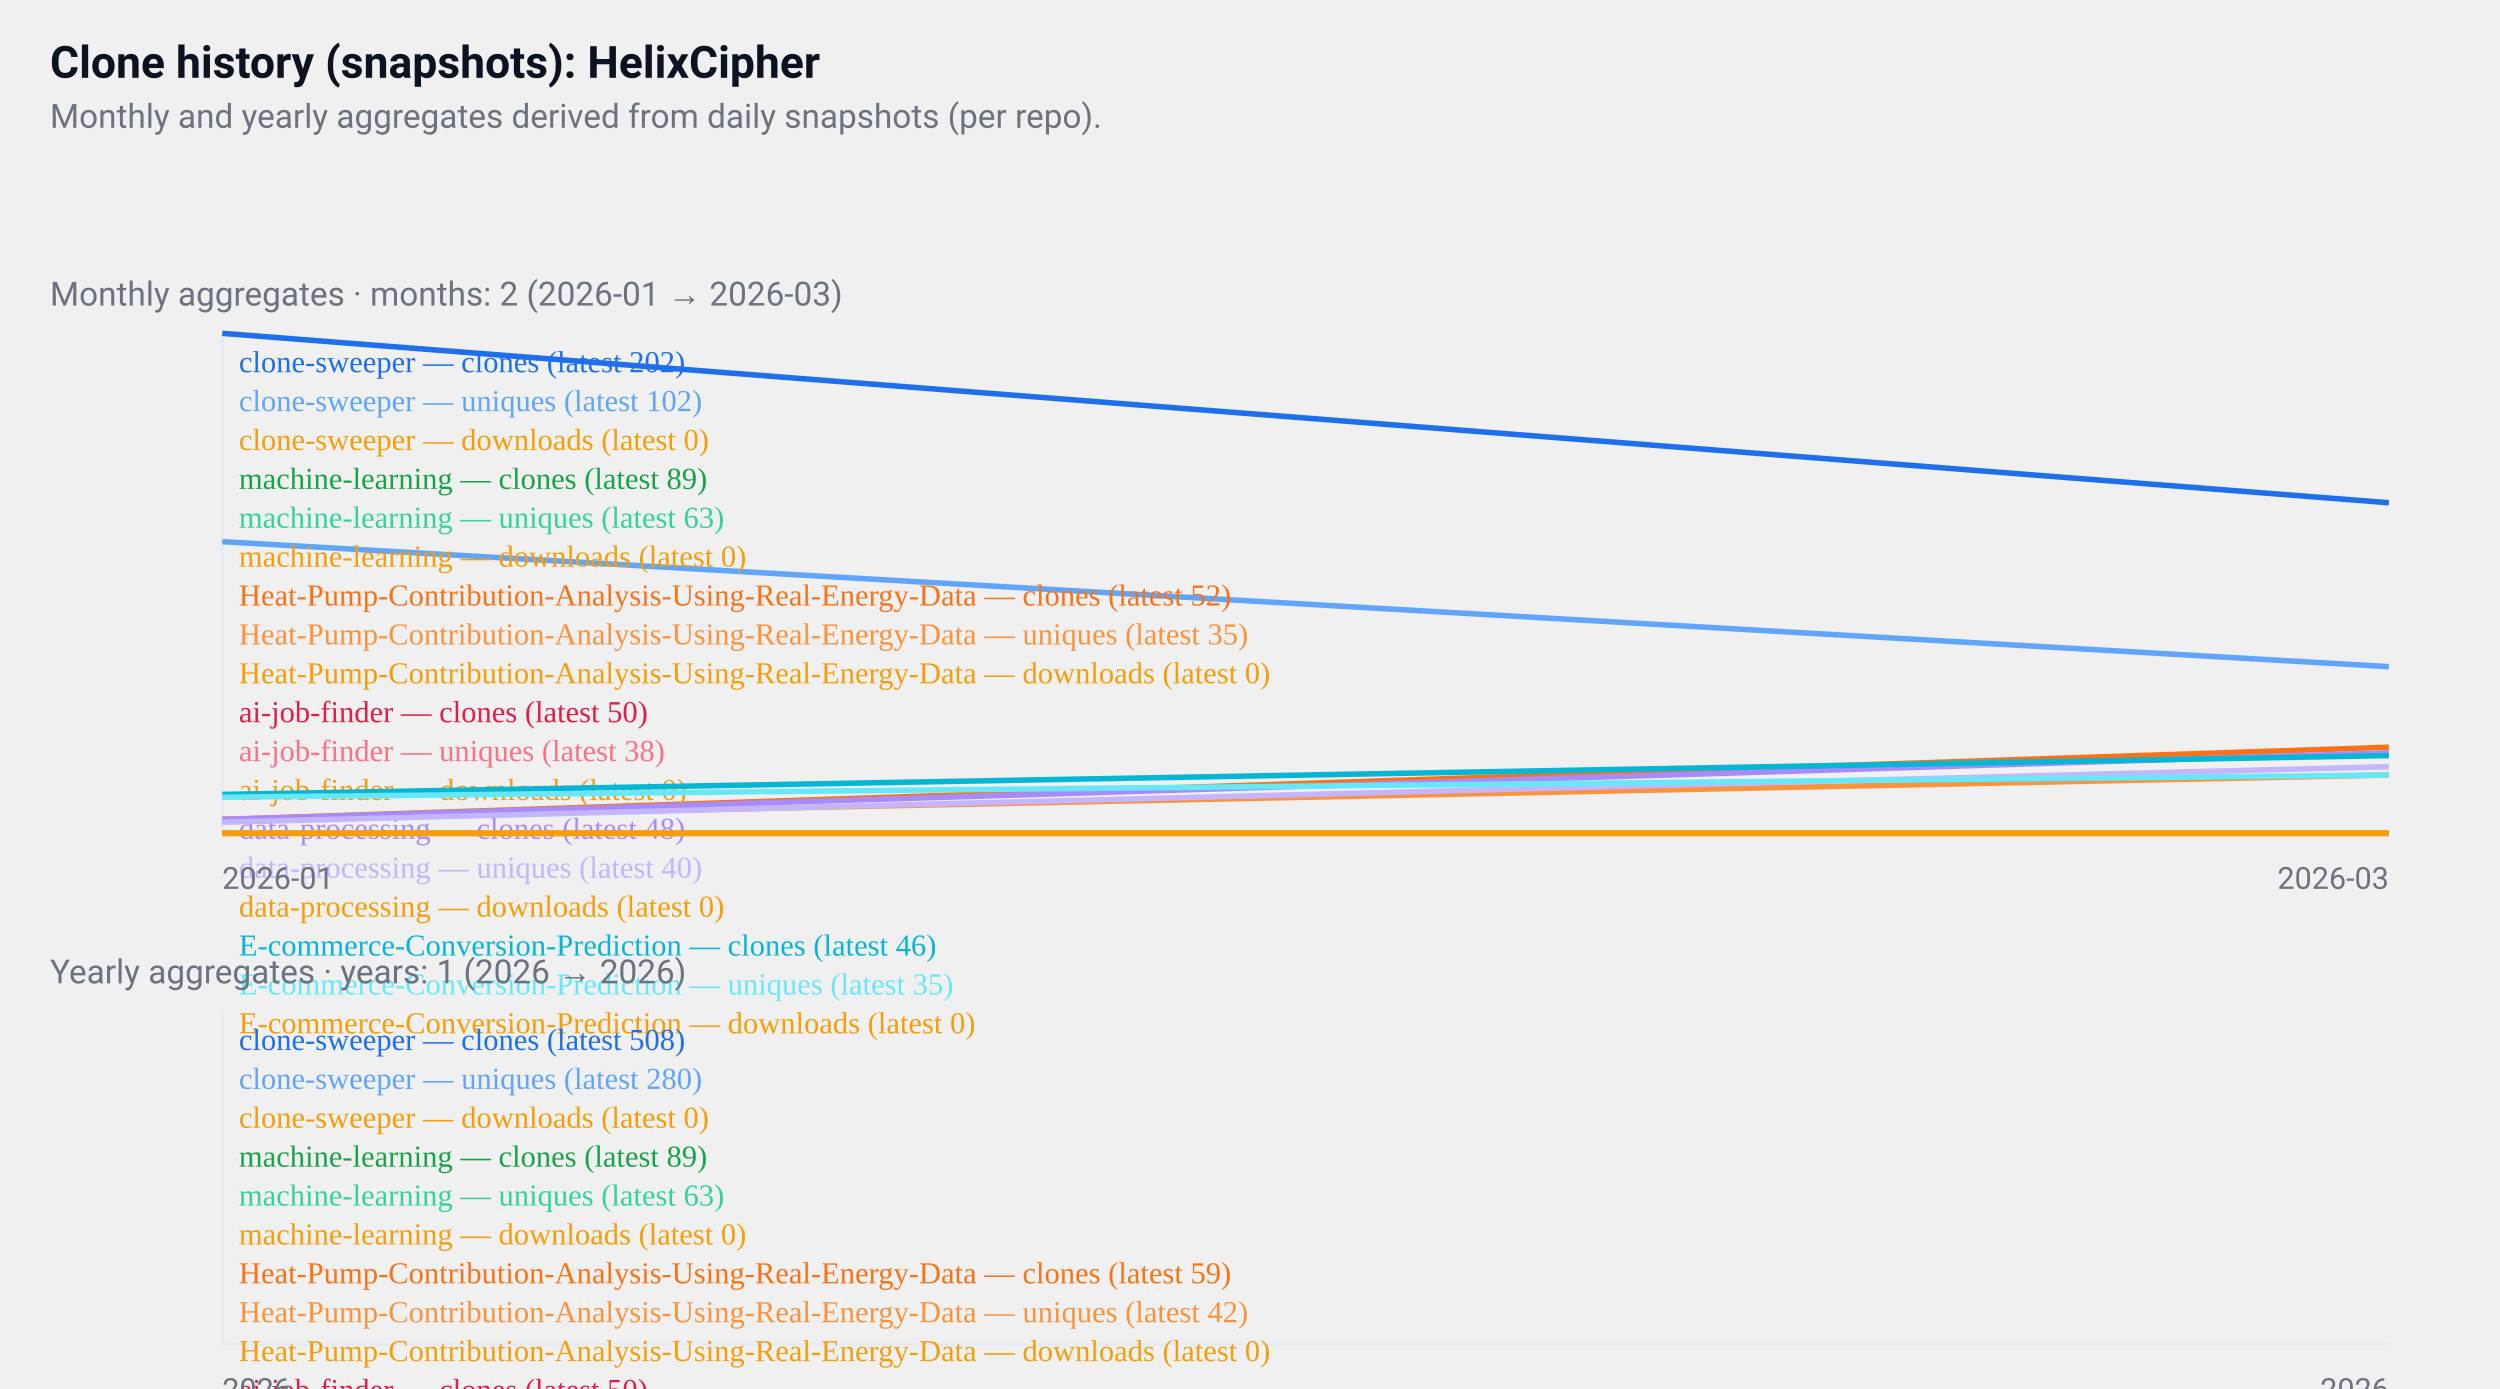
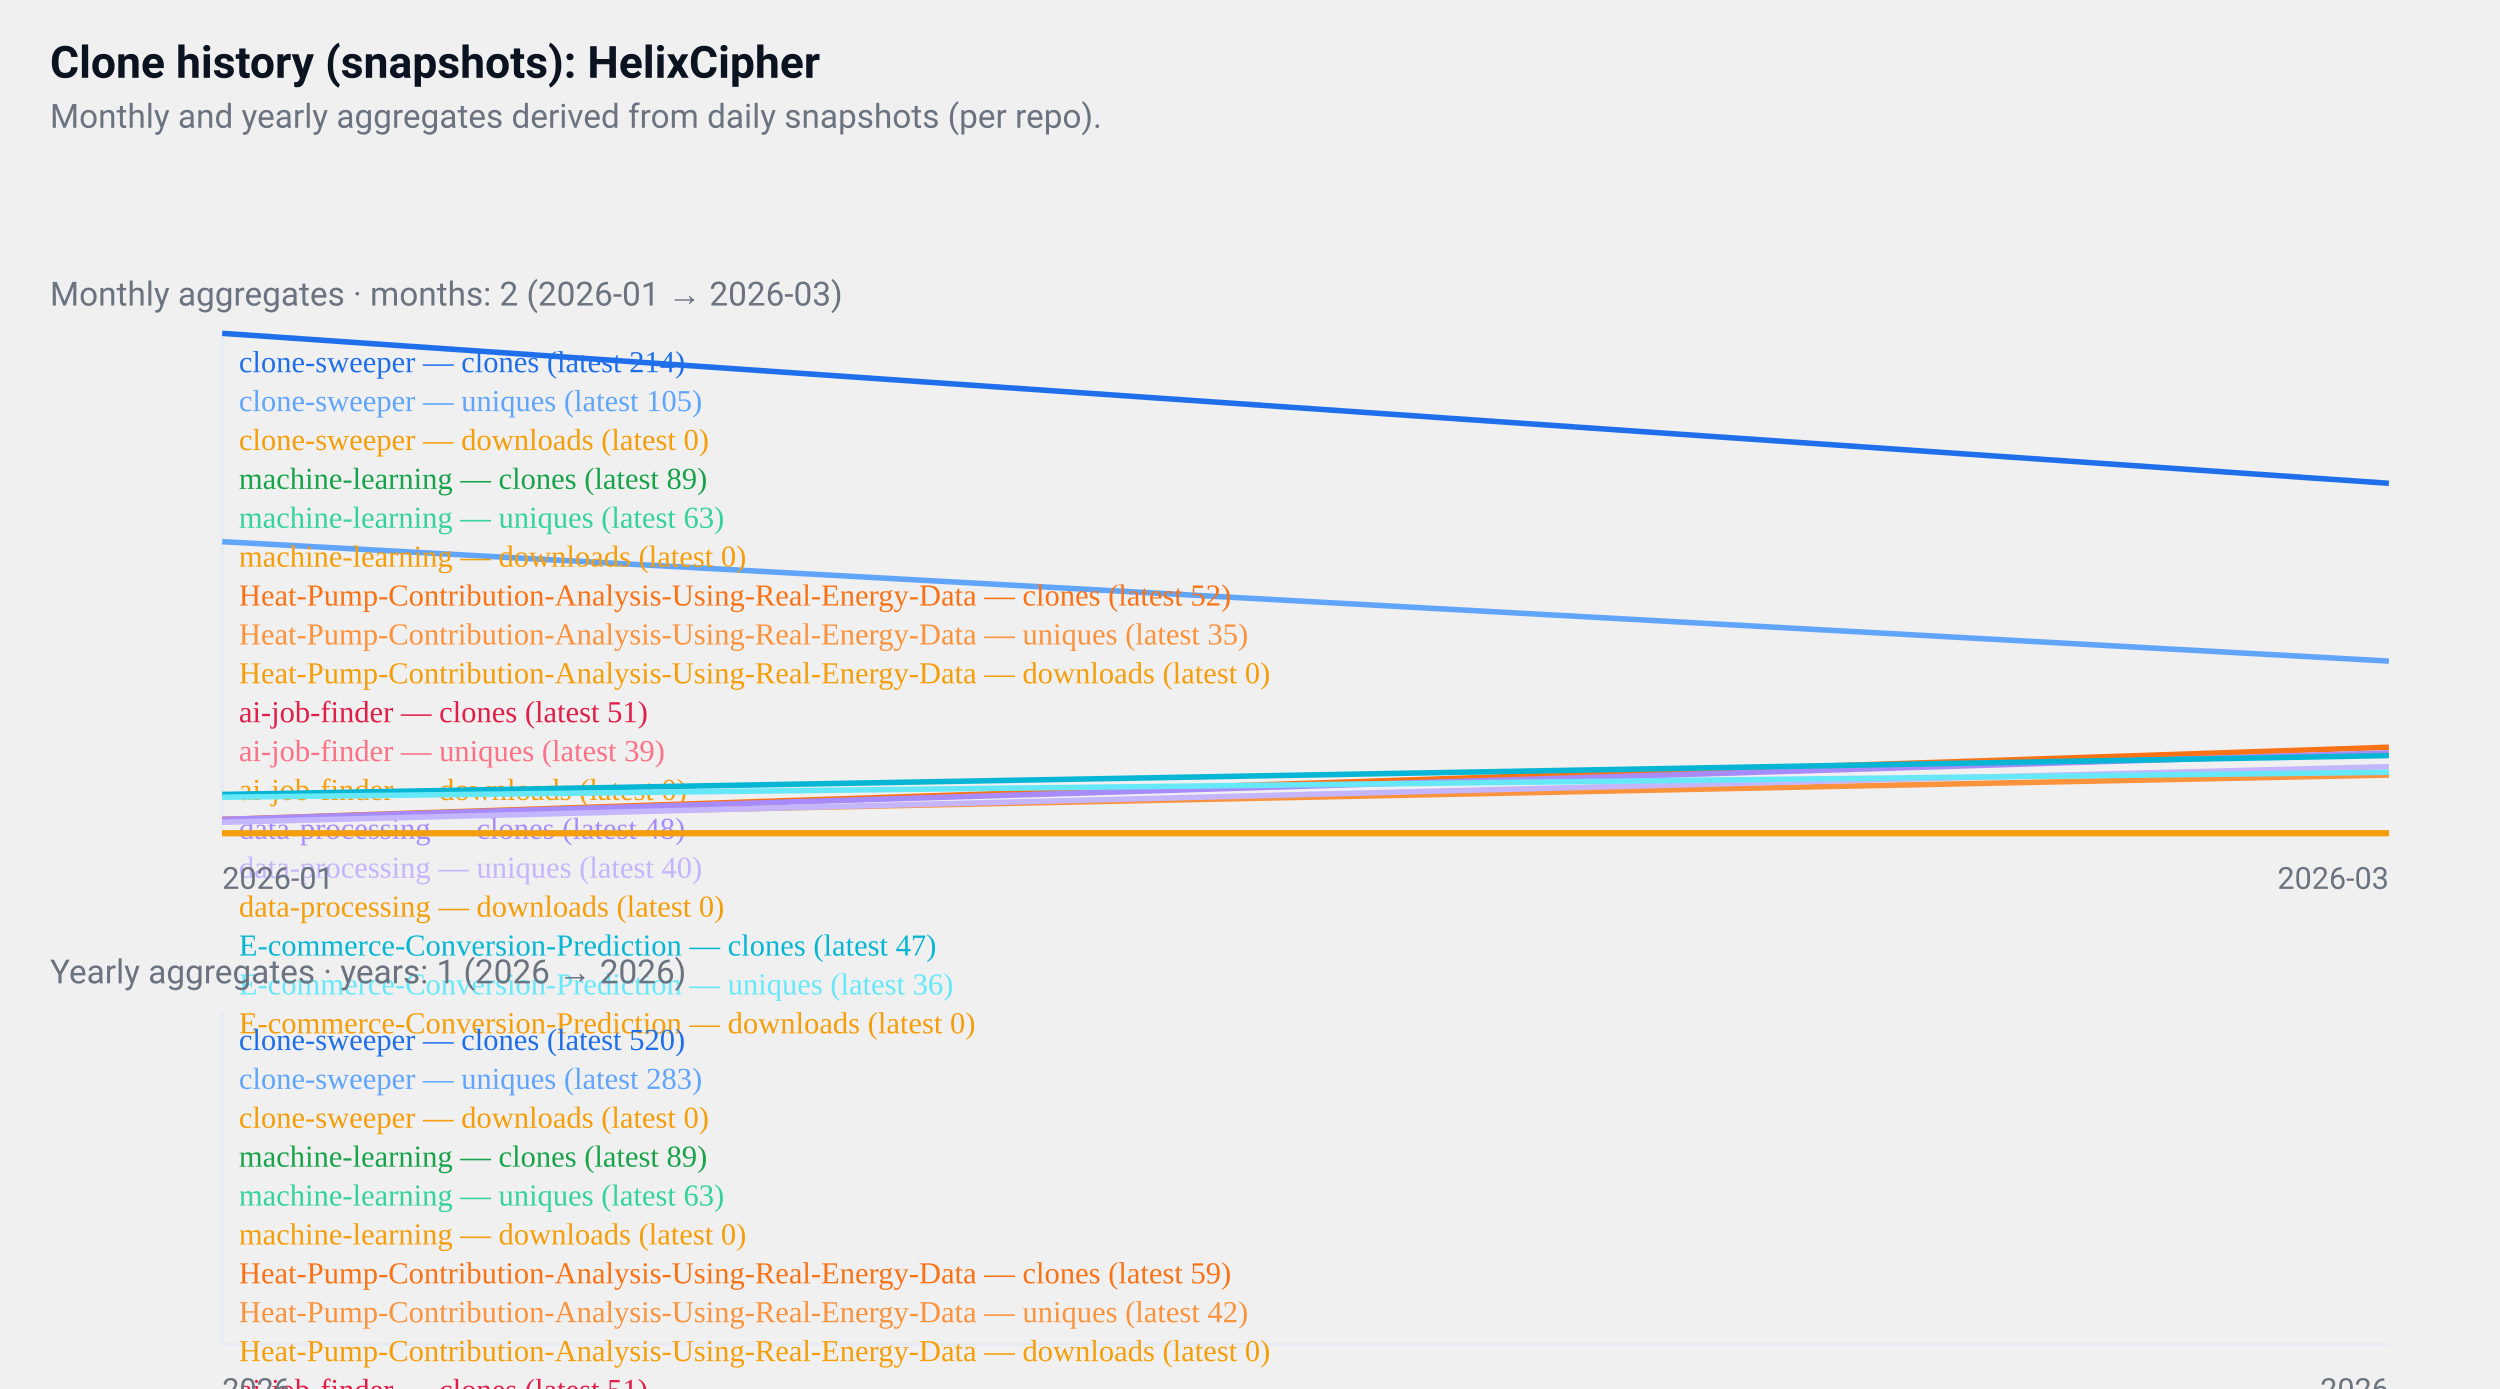
<svg xmlns="http://www.w3.org/2000/svg" width="900" height="500" viewBox="0 0 900 500" role="img" aria-label="GitHub repositories clone history">
  <style>
  .card { font-family: "Segoe UI", Roboto, "Helvetica Neue", Arial, sans-serif; }
  .title { font-weight:700; font-size:16px; fill:#0b1220; }
  .muted { font-size:12px; fill:#6b7280; }
  .axis { font-size:11px; fill:#6b7280; }
  .line { fill:none; stroke-width:2; }
  @media (prefers-color-scheme: dark) {
    .title, .muted, .axis { fill: #ffffff; }
  }
</style>
  <rect x="0" y="0" width="900" height="500" fill="transparent" />
  <text x="18" y="28" class="title card">
  Clone history (snapshots): HelixCipher
</text>
  <text x="18" y="46" class="muted card">
  Monthly and yearly aggregates derived from daily snapshots (per repo).
</text>
  <g transform="translate(0,96)">
    <text x="18" y="14" class="muted card">
    Monthly aggregates · months: 2 (2026-01 → 2026-03)
  </text>
    <line x1="80" y1="24" x2="80" y2="204" stroke="#e6eaf2" />
    <line x1="80" y1="204" x2="860" y2="204" stroke="#e6eaf2" />
-     <polyline points="80,24 860,85" class="line" style="stroke:#1f6feb" />
+     <polyline points="80,24 860,78" class="line" style="stroke:#1f6feb" />
    <text x="86" y="38" class="axis" style="fill:#1f6feb">
-       clone-sweeper — clones (latest 202)
+       clone-sweeper — clones (latest 214)
    </text>
-     <polyline points="80,99 860,144" class="line" style="stroke:#60a5fa" />
+     <polyline points="80,99 860,142" class="line" style="stroke:#60a5fa" />
    <text x="86" y="52" class="axis" style="fill:#60a5fa">
-       clone-sweeper — uniques (latest 102)
+       clone-sweeper — uniques (latest 105)
    </text>
    <polyline points="80,204 860,204" class="line" style="stroke:#f59e0b" />
    <text x="86" y="66" class="axis" style="fill:#f59e0b">
      clone-sweeper — downloads (latest 0)
    </text>
    <polyline points="860,151" class="line" style="stroke:#16a34a" />
    <text x="86" y="80" class="axis" style="fill:#16a34a">
      machine-learning — clones (latest 89)
    </text>
    <polyline points="860,166" class="line" style="stroke:#34d399" />
    <text x="86" y="94" class="axis" style="fill:#34d399">
      machine-learning — uniques (latest 63)
    </text>
    <polyline points="860,204" class="line" style="stroke:#f59e0b" />
    <text x="86" y="108" class="axis" style="fill:#f59e0b">
      machine-learning — downloads (latest 0)
    </text>
    <polyline points="80,199 860,173" class="line" style="stroke:#f97316" />
    <text x="86" y="122" class="axis" style="fill:#f97316">
      Heat-Pump-Contribution-Analysis-Using-Real-Energy-Data — clones (latest 52)
    </text>
    <polyline points="80,199 860,183" class="line" style="stroke:#fb923c" />
    <text x="86" y="136" class="axis" style="fill:#fb923c">
      Heat-Pump-Contribution-Analysis-Using-Real-Energy-Data — uniques (latest 35)
    </text>
    <polyline points="80,204 860,204" class="line" style="stroke:#f59e0b" />
    <text x="86" y="150" class="axis" style="fill:#f59e0b">
      Heat-Pump-Contribution-Analysis-Using-Real-Energy-Data — downloads (latest 0)
    </text>
    <polyline points="860,174" class="line" style="stroke:#e11d48" />
    <text x="86" y="164" class="axis" style="fill:#e11d48">
-       ai-job-finder — clones (latest 50)
+       ai-job-finder — clones (latest 51)
    </text>
    <polyline points="860,181" class="line" style="stroke:#fb7185" />
    <text x="86" y="178" class="axis" style="fill:#fb7185">
-       ai-job-finder — uniques (latest 38)
+       ai-job-finder — uniques (latest 39)
    </text>
    <polyline points="860,204" class="line" style="stroke:#f59e0b" />
    <text x="86" y="192" class="axis" style="fill:#f59e0b">
      ai-job-finder — downloads (latest 0)
    </text>
    <polyline points="80,199 860,175" class="line" style="stroke:#a78bfa" />
    <text x="86" y="206" class="axis" style="fill:#a78bfa">
      data-processing — clones (latest 48)
    </text>
    <polyline points="80,200 860,180" class="line" style="stroke:#c4b5fd" />
    <text x="86" y="220" class="axis" style="fill:#c4b5fd">
      data-processing — uniques (latest 40)
    </text>
    <polyline points="80,204 860,204" class="line" style="stroke:#f59e0b" />
    <text x="86" y="234" class="axis" style="fill:#f59e0b">
      data-processing — downloads (latest 0)
    </text>
    <polyline points="80,190 860,176" class="line" style="stroke:#06b6d4" />
    <text x="86" y="248" class="axis" style="fill:#06b6d4">
-       E-commerce-Conversion-Prediction — clones (latest 46)
+       E-commerce-Conversion-Prediction — clones (latest 47)
    </text>
-     <polyline points="80,191 860,183" class="line" style="stroke:#67e8f9" />
+     <polyline points="80,191 860,182" class="line" style="stroke:#67e8f9" />
    <text x="86" y="262" class="axis" style="fill:#67e8f9">
-       E-commerce-Conversion-Prediction — uniques (latest 35)
+       E-commerce-Conversion-Prediction — uniques (latest 36)
    </text>
    <polyline points="80,204 860,204" class="line" style="stroke:#f59e0b" />
    <text x="86" y="276" class="axis" style="fill:#f59e0b">
      E-commerce-Conversion-Prediction — downloads (latest 0)
    </text>
    <text x="80" y="224" class="axis card">2026-01</text>
    <text x="860" y="224" class="axis card" text-anchor="end">2026-03</text>
  </g>
  <g transform="translate(0,340)">
    <text x="18" y="14" class="muted card">
    Yearly aggregates · years: 1 (2026 → 2026)
  </text>
    <line x1="80" y1="24" x2="80" y2="144" stroke="#e6eaf2" />
    <line x1="80" y1="144" x2="860" y2="144" stroke="#e6eaf2" />
    <polyline points="470,24" class="line" style="stroke:#1f6feb" />
    <text x="86" y="38" class="axis" style="fill:#1f6feb">
-       clone-sweeper — clones (latest 508)
+       clone-sweeper — clones (latest 520)
    </text>
-     <polyline points="470,77" class="line" style="stroke:#60a5fa" />
+     <polyline points="470,78" class="line" style="stroke:#60a5fa" />
    <text x="86" y="52" class="axis" style="fill:#60a5fa">
-       clone-sweeper — uniques (latest 280)
+       clone-sweeper — uniques (latest 283)
    </text>
    <polyline points="470,144" class="line" style="stroke:#f59e0b" />
    <text x="86" y="66" class="axis" style="fill:#f59e0b">
      clone-sweeper — downloads (latest 0)
    </text>
-     <polyline points="470,122" class="line" style="stroke:#16a34a" />
+     <polyline points="470,123" class="line" style="stroke:#16a34a" />
    <text x="86" y="80" class="axis" style="fill:#16a34a">
      machine-learning — clones (latest 89)
    </text>
    <polyline points="470,129" class="line" style="stroke:#34d399" />
    <text x="86" y="94" class="axis" style="fill:#34d399">
      machine-learning — uniques (latest 63)
    </text>
    <polyline points="470,144" class="line" style="stroke:#f59e0b" />
    <text x="86" y="108" class="axis" style="fill:#f59e0b">
      machine-learning — downloads (latest 0)
    </text>
    <polyline points="470,130" class="line" style="stroke:#f97316" />
    <text x="86" y="122" class="axis" style="fill:#f97316">
      Heat-Pump-Contribution-Analysis-Using-Real-Energy-Data — clones (latest 59)
    </text>
    <polyline points="470,134" class="line" style="stroke:#fb923c" />
    <text x="86" y="136" class="axis" style="fill:#fb923c">
      Heat-Pump-Contribution-Analysis-Using-Real-Energy-Data — uniques (latest 42)
    </text>
    <polyline points="470,144" class="line" style="stroke:#f59e0b" />
    <text x="86" y="150" class="axis" style="fill:#f59e0b">
      Heat-Pump-Contribution-Analysis-Using-Real-Energy-Data — downloads (latest 0)
    </text>
    <polyline points="470,132" class="line" style="stroke:#e11d48" />
    <text x="86" y="164" class="axis" style="fill:#e11d48">
-       ai-job-finder — clones (latest 50)
+       ai-job-finder — clones (latest 51)
    </text>
    <polyline points="470,135" class="line" style="stroke:#fb7185" />
    <text x="86" y="178" class="axis" style="fill:#fb7185">
-       ai-job-finder — uniques (latest 38)
+       ai-job-finder — uniques (latest 39)
    </text>
    <polyline points="470,144" class="line" style="stroke:#f59e0b" />
    <text x="86" y="192" class="axis" style="fill:#f59e0b">
      ai-job-finder — downloads (latest 0)
    </text>
-     <polyline points="470,130" class="line" style="stroke:#a78bfa" />
+     <polyline points="470,131" class="line" style="stroke:#a78bfa" />
    <text x="86" y="206" class="axis" style="fill:#a78bfa">
      data-processing — clones (latest 56)
    </text>
    <polyline points="470,133" class="line" style="stroke:#c4b5fd" />
    <text x="86" y="220" class="axis" style="fill:#c4b5fd">
      data-processing — uniques (latest 46)
    </text>
    <polyline points="470,144" class="line" style="stroke:#f59e0b" />
    <text x="86" y="234" class="axis" style="fill:#f59e0b">
      data-processing — downloads (latest 0)
    </text>
    <polyline points="470,127" class="line" style="stroke:#06b6d4" />
    <text x="86" y="248" class="axis" style="fill:#06b6d4">
-       E-commerce-Conversion-Prediction — clones (latest 69)
+       E-commerce-Conversion-Prediction — clones (latest 70)
    </text>
    <polyline points="470,130" class="line" style="stroke:#67e8f9" />
    <text x="86" y="262" class="axis" style="fill:#67e8f9">
-       E-commerce-Conversion-Prediction — uniques (latest 56)
+       E-commerce-Conversion-Prediction — uniques (latest 57)
    </text>
    <polyline points="470,144" class="line" style="stroke:#f59e0b" />
    <text x="86" y="276" class="axis" style="fill:#f59e0b">
      E-commerce-Conversion-Prediction — downloads (latest 0)
    </text>
    <text x="80" y="164" class="axis card">2026</text>
    <text x="860" y="164" class="axis card" text-anchor="end">2026</text>
  </g>
</svg>
